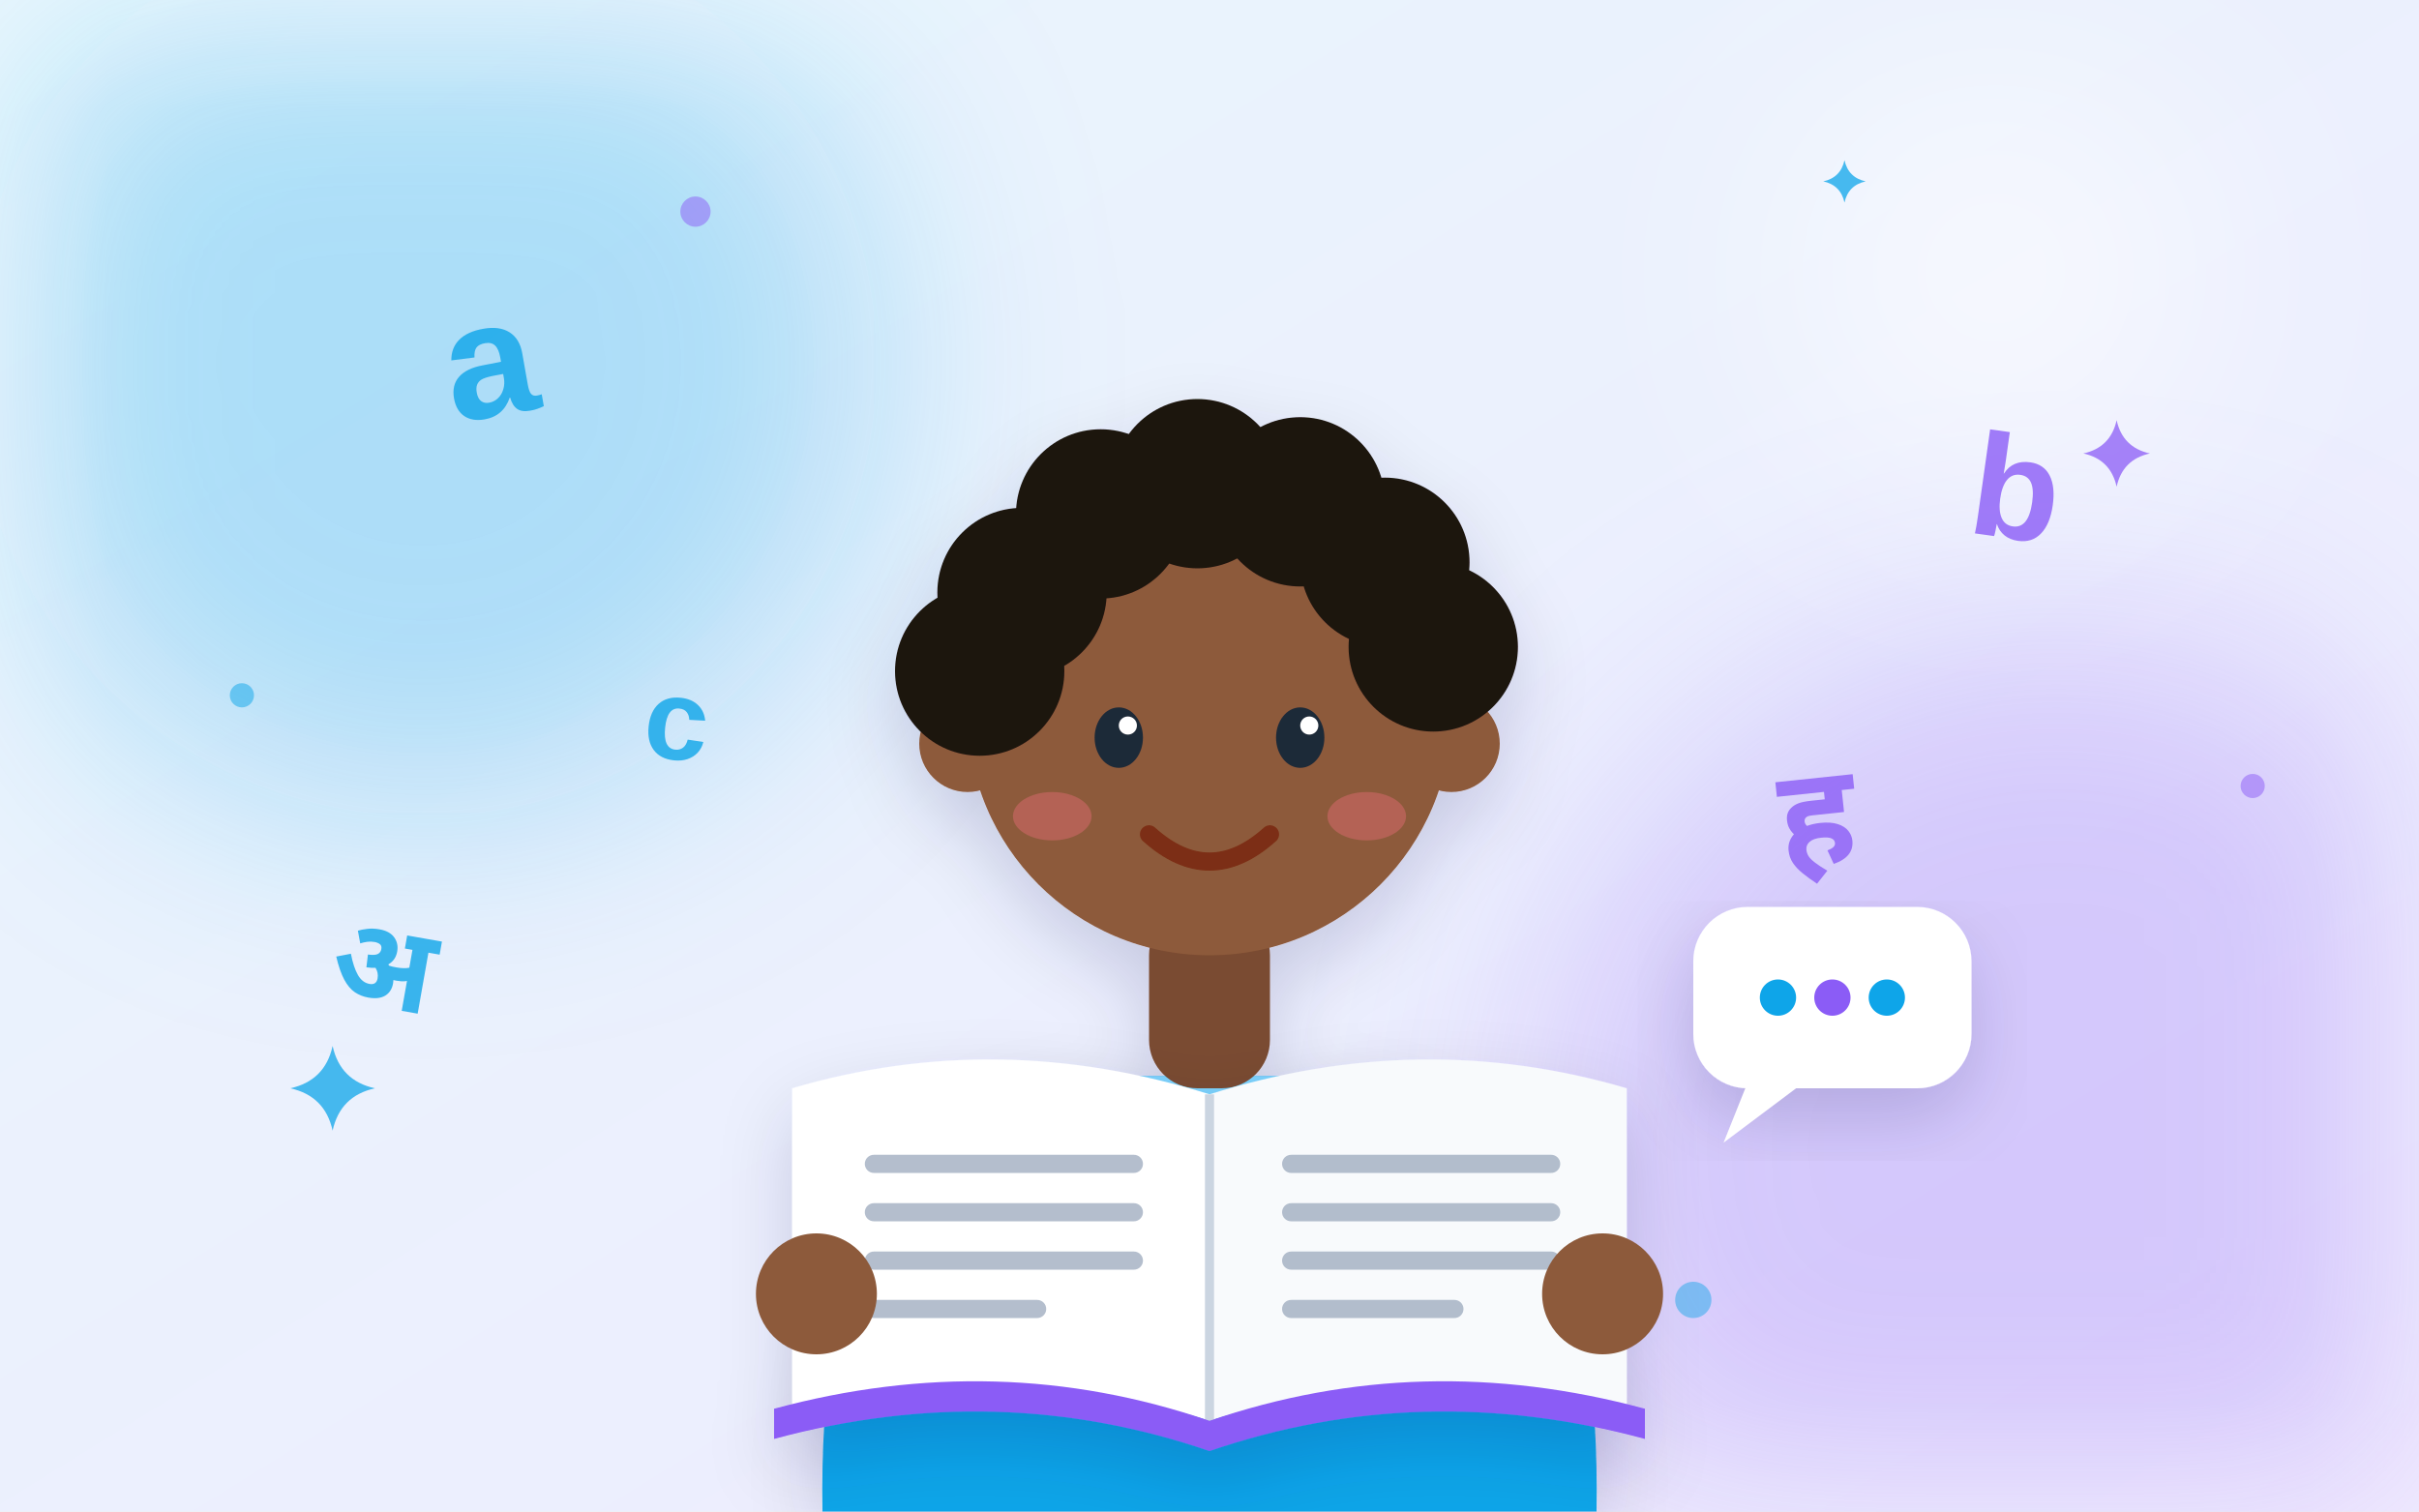
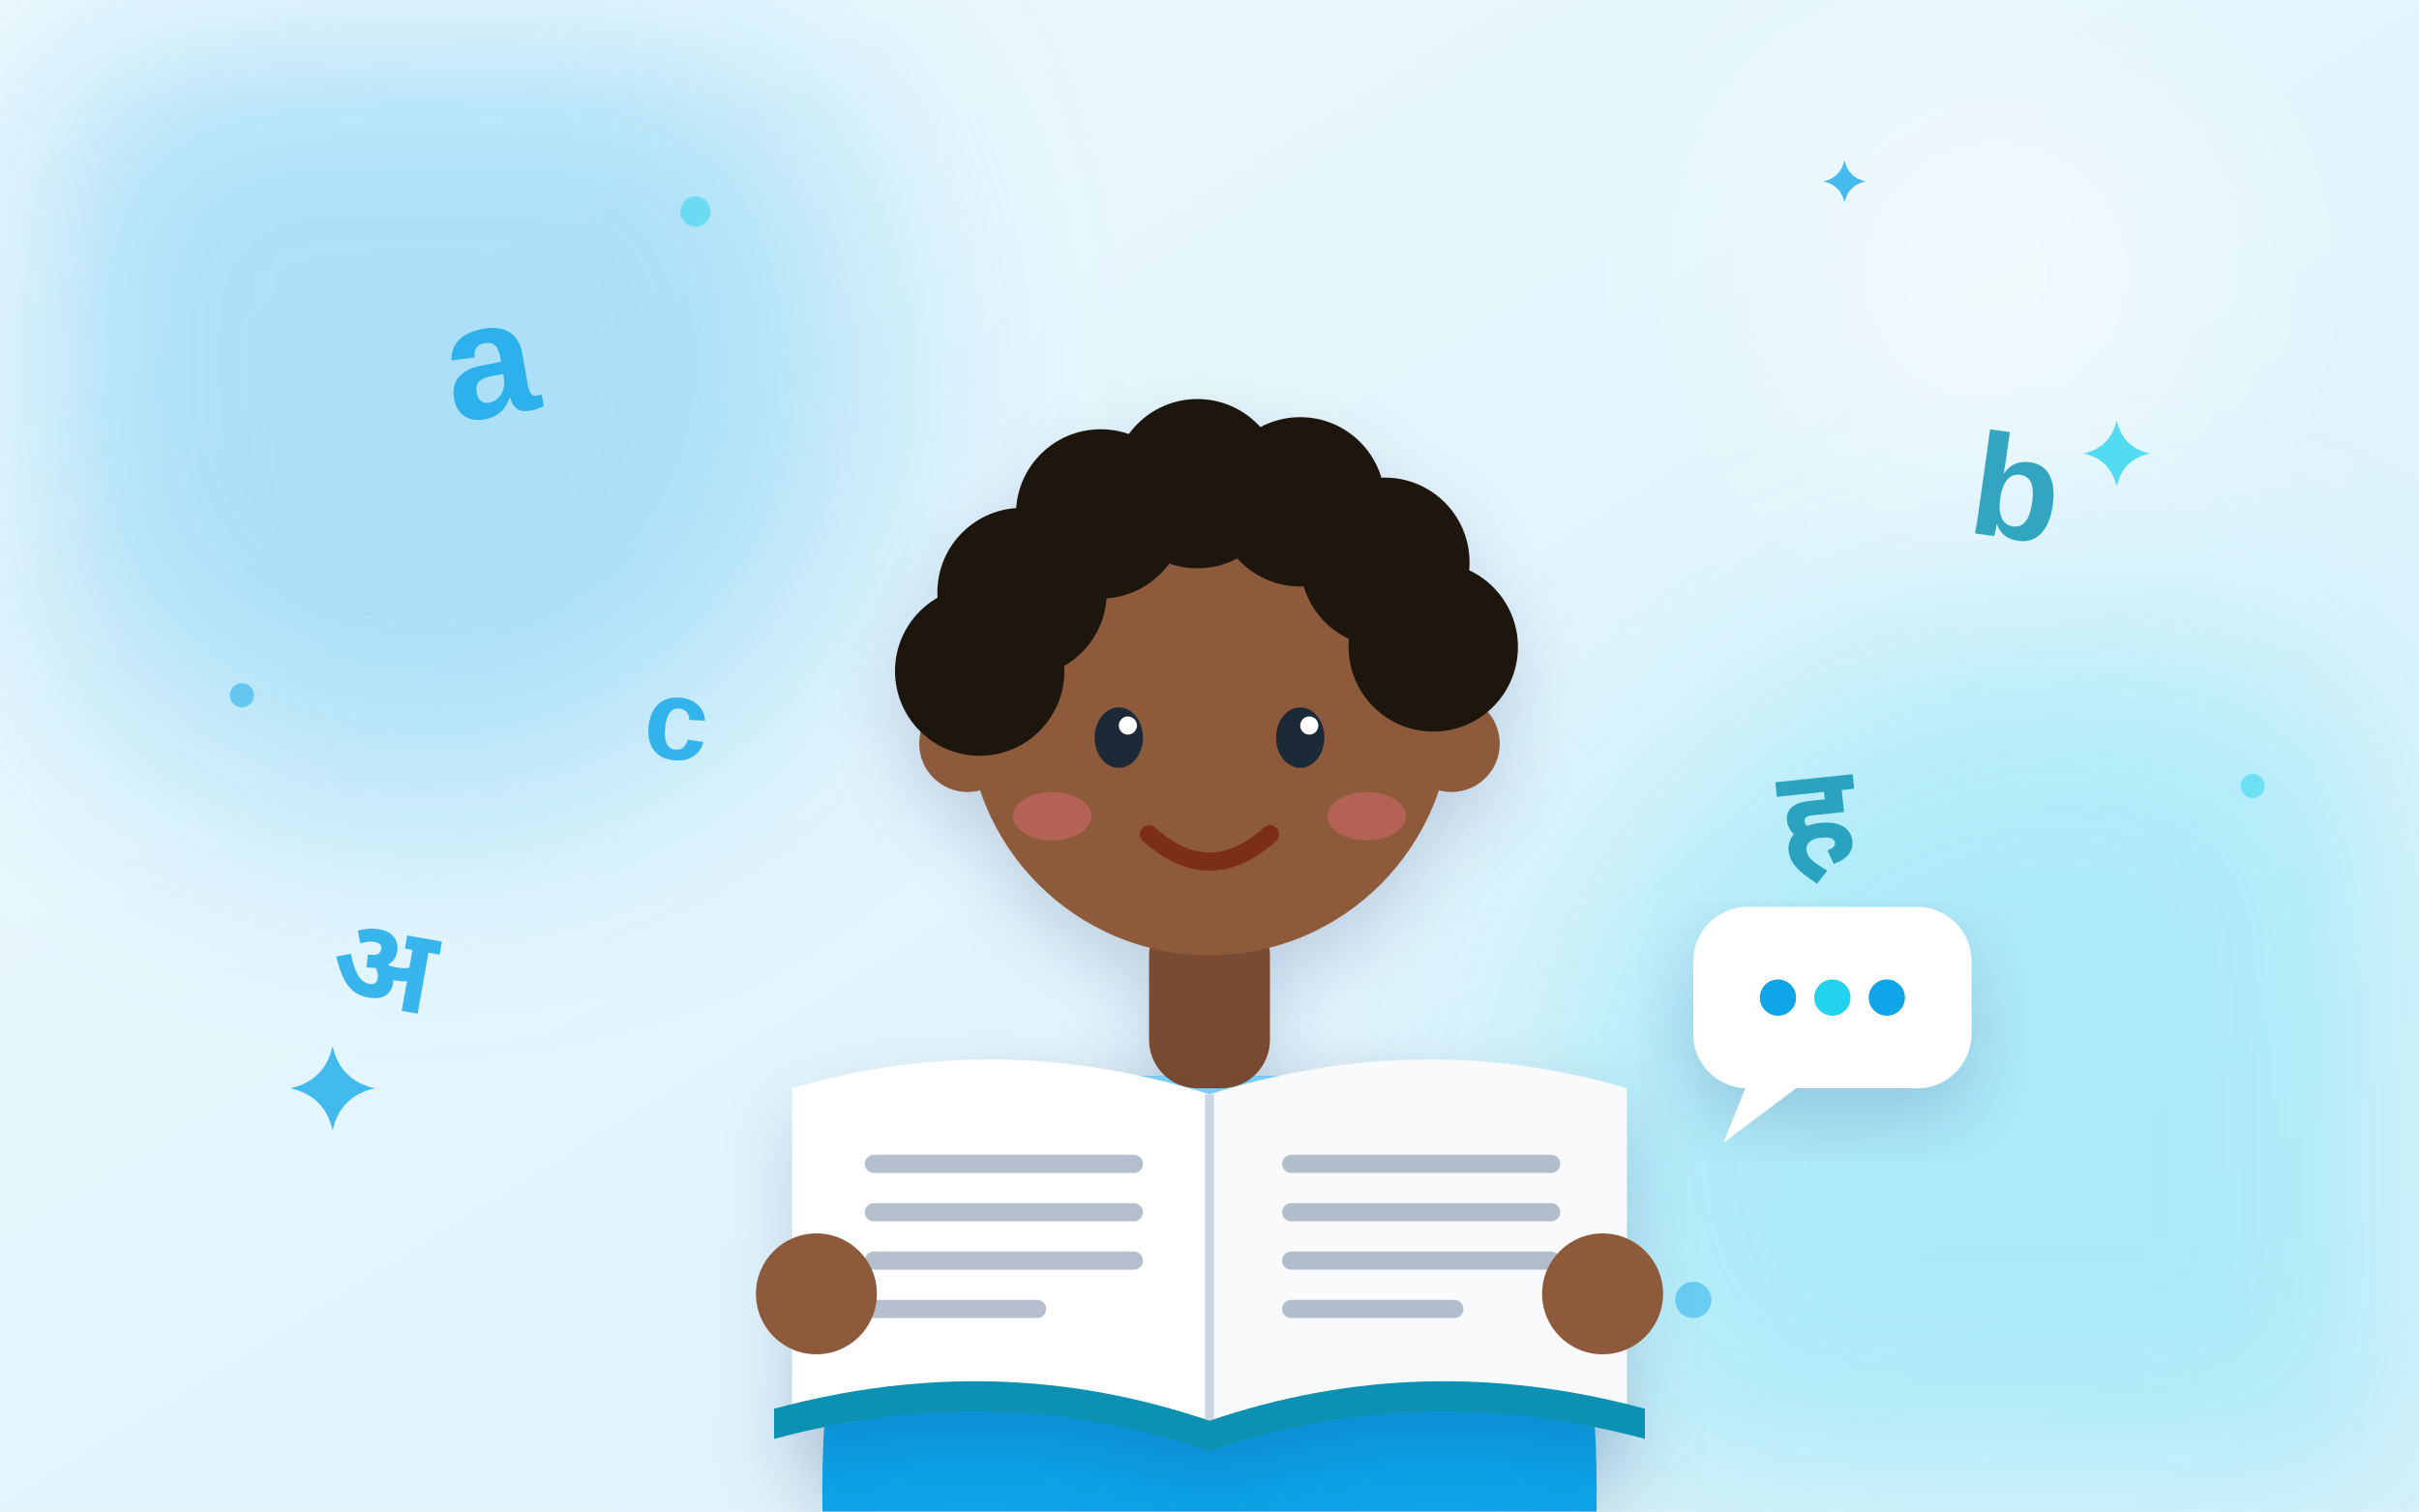
<svg xmlns="http://www.w3.org/2000/svg" viewBox="0 0 800 500" role="img" aria-label="A child reading an open storybook, with letters floating around">
  <defs>
    <linearGradient id="bg" x1="0" y1="0" x2="1" y2="1">
-       <stop offset="0" stop-color="#e8f6fd" />
-       <stop offset="1" stop-color="#efeafe" />
+       <stop offset="0" stop-color="#eef9fe" />
+       <stop offset="1" stop-color="#d7f1fb" />
    </linearGradient>
    <filter id="soft" x="-50%" y="-50%" width="200%" height="200%">
      <feGaussianBlur stdDeviation="38" />
    </filter>
    <filter id="shadow" x="-20%" y="-20%" width="140%" height="160%">
      <feDropShadow dx="0" dy="10" stdDeviation="12" flood-color="#1e1b4b" flood-opacity="0.16" />
    </filter>
  </defs>
  <rect width="800" height="500" fill="url(#bg)" />
  <circle cx="140" cy="120" r="150" fill="#0ea5e9" opacity="0.28" filter="url(#soft)" />
-   <circle cx="680" cy="380" r="170" fill="#8b5cf6" opacity="0.26" filter="url(#soft)" />
+   <circle cx="680" cy="380" r="170" fill="#22d3ee" opacity="0.26" filter="url(#soft)" />
  <circle cx="660" cy="90" r="70" fill="#ffffff" opacity="0.55" filter="url(#soft)" />
  <path d="M110 346 Q112.52 357.48 124 360 Q112.52 362.52 110 374 Q107.48 362.52 96 360 Q107.48 357.48 110 346Z" fill="#0ea5e9" opacity="0.75" />
-   <path d="M700 139 Q701.98 148.02 711 150 Q701.98 151.98 700 161 Q698.02 151.98 689 150 Q698.02 148.02 700 139Z" fill="#8b5cf6" opacity="0.75" />
+   <path d="M700 139 Q701.98 148.02 711 150 Q701.98 151.98 700 161 Q698.02 151.98 689 150 Q698.02 148.02 700 139Z" fill="#22d3ee" opacity="0.75" />
  <path d="M610 53 Q611.26 58.74 617 60 Q611.26 61.26 610 67 Q608.74 61.26 603 60 Q608.74 58.74 610 53Z" fill="#0ea5e9" opacity="0.75" />
-   <circle cx="230" cy="70" r="5" fill="#8b5cf6" opacity="0.5" />
+   <circle cx="230" cy="70" r="5" fill="#22d3ee" opacity="0.5" />
  <circle cx="560" cy="430" r="6" fill="#0ea5e9" opacity="0.45" />
  <circle cx="80" cy="230" r="4" fill="#0ea5e9" opacity="0.5" />
-   <circle cx="745" cy="260" r="4" fill="#8b5cf6" opacity="0.5" />
+   <circle cx="745" cy="260" r="4" fill="#22d3ee" opacity="0.5" />
  <g filter="url(#shadow)">
    <path d="M272 500 Q270 376 340 356 L460 356 Q530 376 528 500Z" fill="#0ea5e9" />
    <path d="M360 356 Q400 396 440 356" fill="#7dd3fc" />
    <rect x="380" y="300" width="40" height="60" rx="16" fill="#7a4b30" />
    <circle cx="320" cy="246" r="16" fill="#8d5a3b" />
    <circle cx="480" cy="246" r="16" fill="#8d5a3b" />
    <circle cx="400" cy="236" r="80" fill="#8d5a3b" />
    <circle cx="338" cy="196" r="28" fill="#1f1410" />
    <circle cx="364" cy="170" r="28" fill="#1f1410" />
    <circle cx="396" cy="160" r="28" fill="#1f1410" />
    <circle cx="430" cy="166" r="28" fill="#1f1410" />
    <circle cx="458" cy="186" r="28" fill="#1f1410" />
    <circle cx="474" cy="214" r="28" fill="#1f1410" />
    <circle cx="324" cy="222" r="28" fill="#1f1410" />
    <ellipse cx="370" cy="244" rx="8" ry="10" fill="#1f2937" />
    <ellipse cx="430" cy="244" rx="8" ry="10" fill="#1f2937" />
    <circle cx="373" cy="240" r="3" fill="#ffffff" />
    <circle cx="433" cy="240" r="3" fill="#ffffff" />
    <ellipse cx="348" cy="270" rx="13" ry="8" fill="#fb7185" opacity="0.35" />
    <ellipse cx="452" cy="270" rx="13" ry="8" fill="#fb7185" opacity="0.35" />
    <path d="M380 276 Q400 294 420 276" stroke="#7c2d12" stroke-width="6" fill="none" stroke-linecap="round" />
  </g>
  <path d="M296 430 Q293 445 330 400" stroke="#0ea5e9" stroke-width="38" stroke-linecap="round" fill="none" />
  <path d="M504 430 Q507 445 470 400" stroke="#0ea5e9" stroke-width="38" stroke-linecap="round" fill="none" />
  <g filter="url(#shadow)">
    <path d="M262 360 Q330 340 400 362 L400 470 Q330 448 262 468Z" fill="#ffffff" />
    <path d="M538 360 Q470 340 400 362 L400 470 Q470 448 538 468Z" fill="#f8fafc" />
    <path d="M400 362 L400 470" stroke="#cbd5e1" stroke-width="3" />
    <rect x="286" y="382" width="92" height="6" rx="3" fill="#94a3b8" opacity="0.7" />
    <rect x="286" y="398" width="92" height="6" rx="3" fill="#94a3b8" opacity="0.7" />
    <rect x="286" y="414" width="92" height="6" rx="3" fill="#94a3b8" opacity="0.7" />
    <rect x="286" y="430" width="60" height="6" rx="3" fill="#94a3b8" opacity="0.7" />
    <rect x="424" y="382" width="92" height="6" rx="3" fill="#94a3b8" opacity="0.7" />
    <rect x="424" y="398" width="92" height="6" rx="3" fill="#94a3b8" opacity="0.7" />
    <rect x="424" y="414" width="92" height="6" rx="3" fill="#94a3b8" opacity="0.7" />
    <rect x="424" y="430" width="60" height="6" rx="3" fill="#94a3b8" opacity="0.7" />
-     <path d="M256 466 Q330 446 400 470 Q470 446 544 466 L544 476 Q470 456 400 480 Q330 456 256 476Z" fill="#8b5cf6" />
+     <path d="M256 466 Q330 446 400 470 Q470 446 544 466 L544 476 Q470 456 400 480 Q330 456 256 476Z" fill="#0891b2" />
  </g>
  <circle cx="270" cy="428" r="20" fill="#8d5a3b" />
  <circle cx="530" cy="428" r="20" fill="#8d5a3b" />
  <text x="150" y="140" font-family="Arial, Noto Sans Devanagari, sans-serif" font-weight="800" font-size="54" fill="#0ea5e9" opacity="0.8" transform="rotate(-10 150 140)">a</text>
-   <text x="650" y="176" font-family="Arial, Noto Sans Devanagari, sans-serif" font-weight="800" font-size="48" fill="#8b5cf6" opacity="0.8" transform="rotate(8 650 176)">b</text>
+   <text x="650" y="176" font-family="Arial, Noto Sans Devanagari, sans-serif" font-weight="800" font-size="48" fill="#0891b2" opacity="0.8" transform="rotate(8 650 176)">b</text>
  <text x="212" y="250" font-family="Arial, Noto Sans Devanagari, sans-serif" font-weight="800" font-size="38" fill="#0ea5e9" opacity="0.8" transform="rotate(6 212 250)">c</text>
-   <text x="590" y="286" font-family="Arial, Noto Sans Devanagari, sans-serif" font-weight="800" font-size="44" fill="#8b5cf6" opacity="0.8" transform="rotate(-6 590 286)">ह</text>
+   <text x="590" y="286" font-family="Arial, Noto Sans Devanagari, sans-serif" font-weight="800" font-size="44" fill="#0891b2" opacity="0.8" transform="rotate(-6 590 286)">ह</text>
  <text x="108" y="330" font-family="Arial, Noto Sans Devanagari, sans-serif" font-weight="800" font-size="40" fill="#0ea5e9" opacity="0.8" transform="rotate(10 108 330)">अ</text>
  <g transform="translate(560 300)">
    <rect x="0" y="0" width="92" height="60" rx="18" fill="#ffffff" filter="url(#shadow)" />
    <path d="M18 58 L10 78 L34 60Z" fill="#ffffff" />
    <circle cx="28" cy="30" r="6" fill="#0ea5e9" />
-     <circle cx="46" cy="30" r="6" fill="#8b5cf6" />
+     <circle cx="46" cy="30" r="6" fill="#22d3ee" />
    <circle cx="64" cy="30" r="6" fill="#0ea5e9" />
  </g>
</svg>
